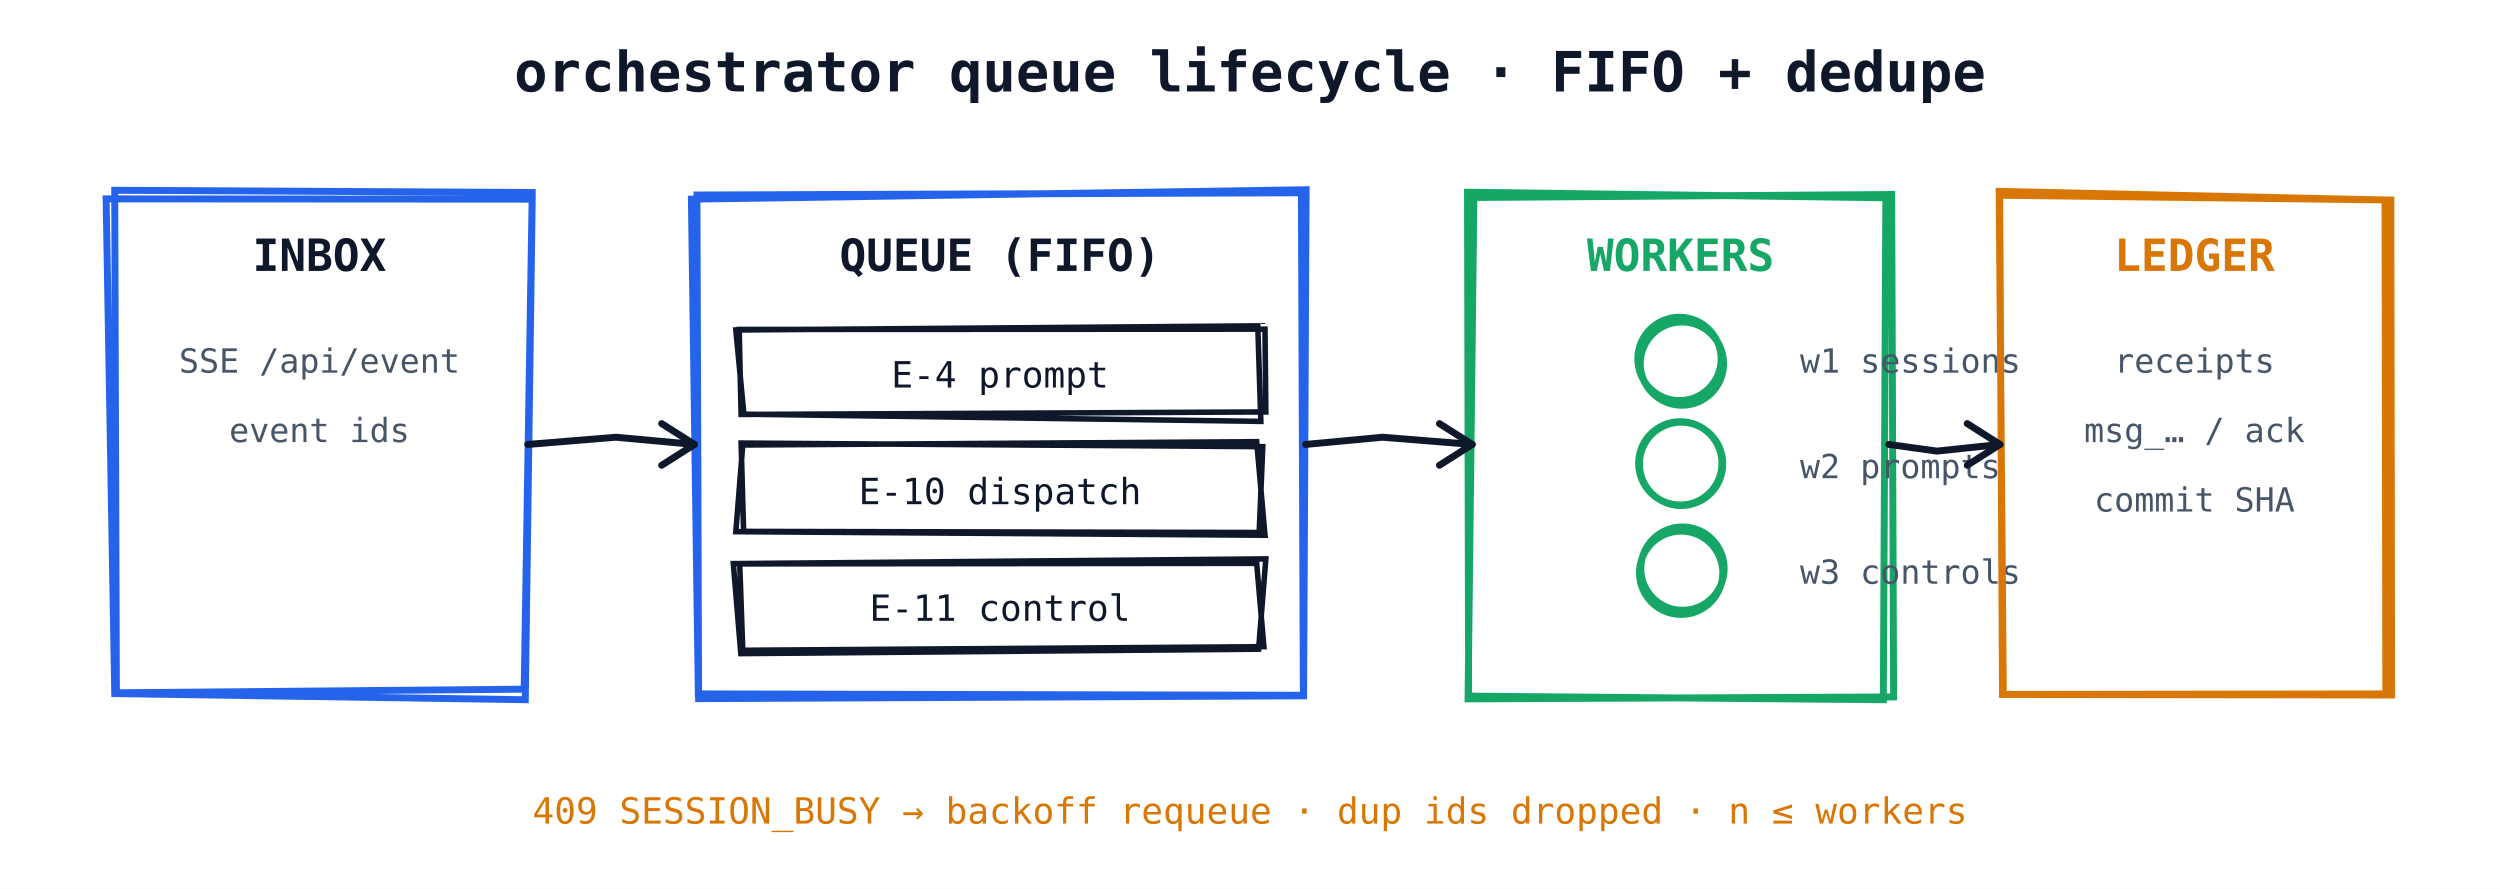
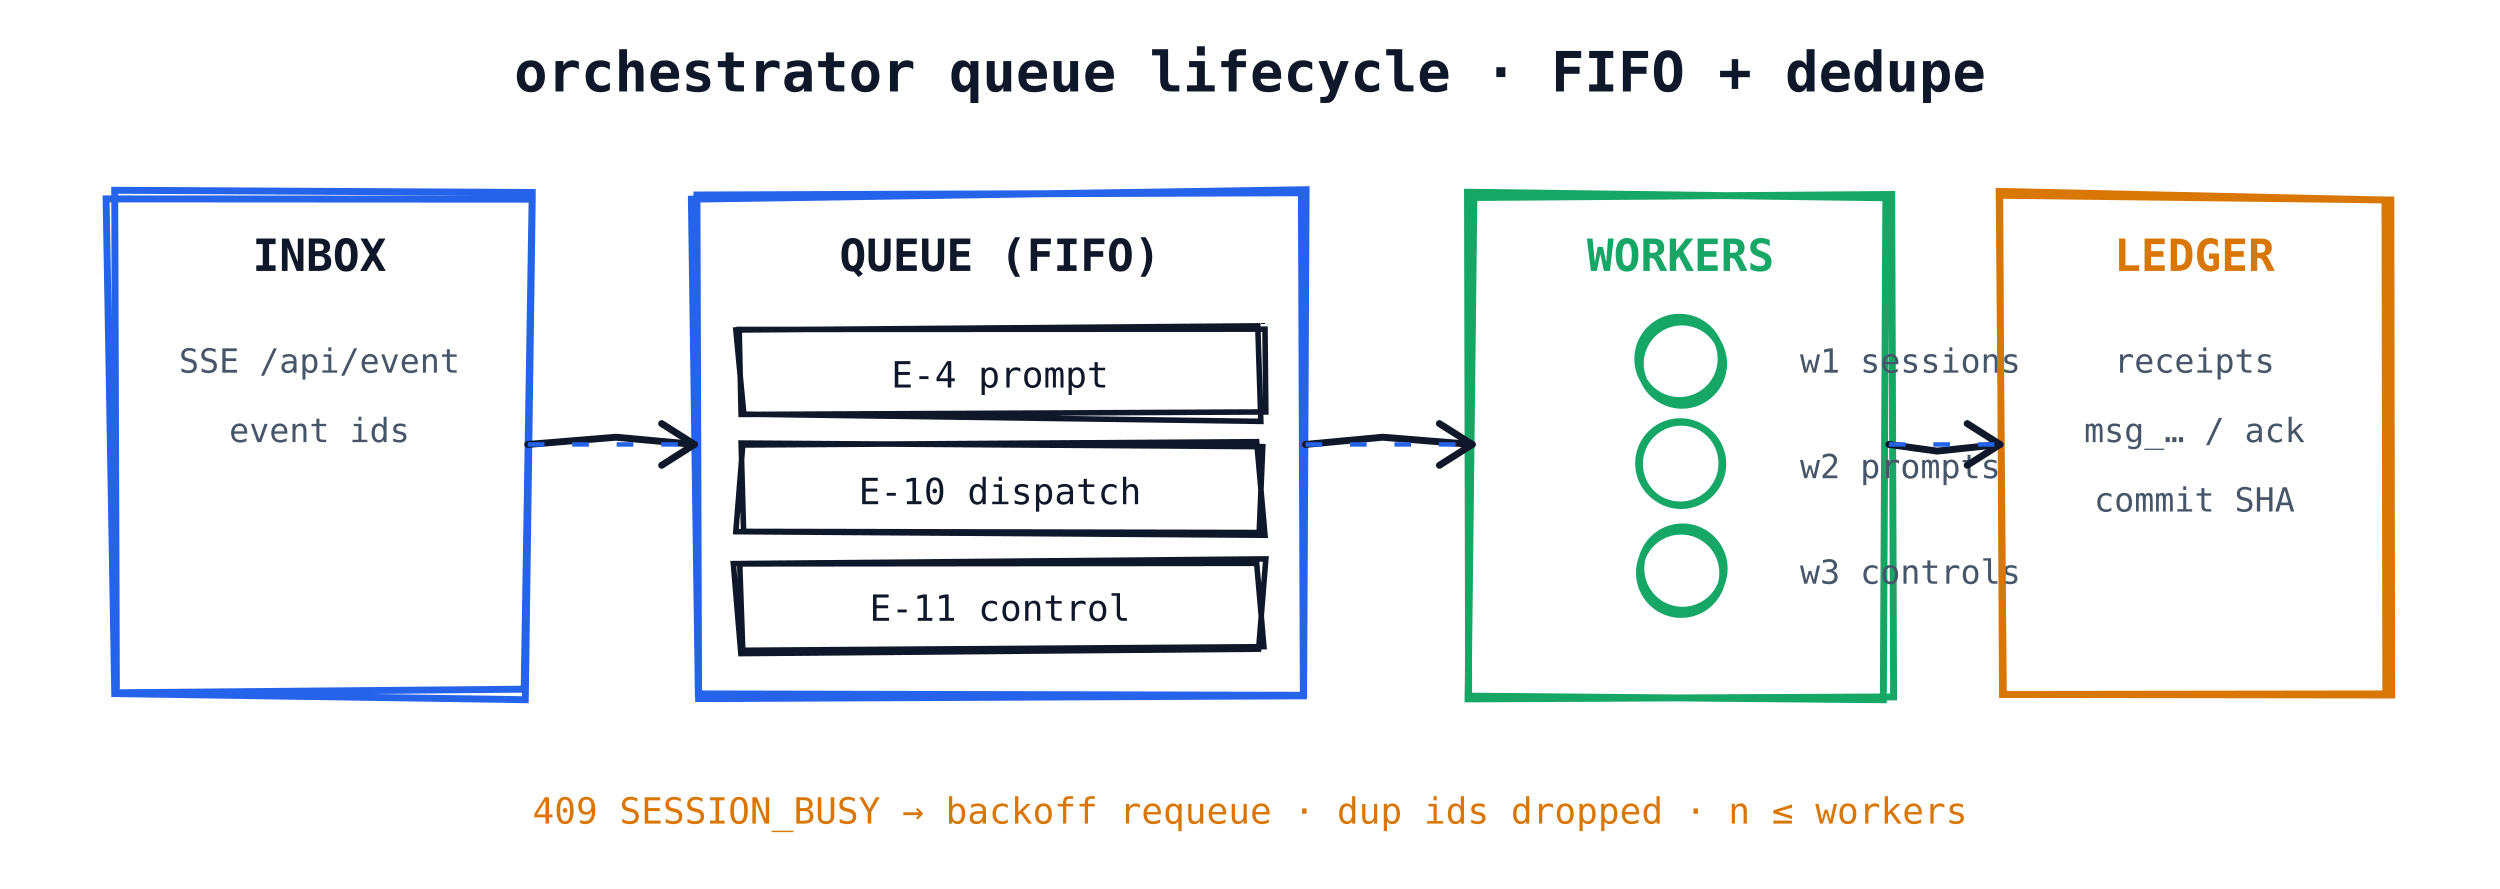
<svg xmlns="http://www.w3.org/2000/svg" viewBox="0 0 900 320">
  <rect width="900" height="320" fill="#ffffff" />
-   <style>.draw{stroke-dasharray:3200;stroke-dashoffset:3200;animation:draw 2.8s ease-out forwards}@keyframes draw{to{stroke-dashoffset:0}}.flow{stroke-dasharray:9 11;animation:flow 1.2s linear infinite}@keyframes flow{to{stroke-dashoffset:-40}}.blinkdot{animation:blinkdot 1.6s ease-in-out infinite}@keyframes blinkdot{0%,100%{opacity:1}50%{opacity:0.3}}</style>
+   <style>.draw{stroke-dasharray:3200;stroke-dashoffset:3200;animation:sketch 12s ease-in-out infinite}@keyframes sketch{0%{stroke-dashoffset:3200}22%{stroke-dashoffset:0}80%{stroke-dashoffset:0}100%{stroke-dashoffset:3200}}.flowline{stroke-dasharray:6 10;animation:gentleFlow 3s linear infinite}@keyframes gentleFlow{from{stroke-dashoffset:32}to{stroke-dashoffset:0}}.blinkdot{animation:blinkdot 1.6s ease-in-out infinite}@keyframes blinkdot{0%,100%{opacity:1}50%{opacity:0.3}}</style>
  <text x="450" y="26" text-anchor="middle" dominant-baseline="central" font-family="ui-monospace, SFMono-Regular, Menlo, monospace" font-size="20" font-weight="700" fill="#0f172a">orchestrator queue lifecycle · FIFO + dedupe</text>
  <path d="M41.3,68.5L191.6,69.3L188.7,248.1L41.9,249.4ZM38.2,71.6L191.6,71.7L189.1,251.9L41.3,249.7Z" fill="none" stroke="#2563eb" stroke-width="2.5" stroke-linecap="round" />
  <text x="115" y="92" text-anchor="middle" dominant-baseline="central" font-family="ui-monospace, SFMono-Regular, Menlo, monospace" font-size="16" font-weight="700" fill="#0f172a">INBOX</text>
  <text x="115" y="130" text-anchor="middle" dominant-baseline="central" font-family="ui-monospace, SFMono-Regular, Menlo, monospace" font-size="12" font-weight="400" fill="#475569">SSE /api/event</text>
  <text x="115" y="155" text-anchor="middle" dominant-baseline="central" font-family="ui-monospace, SFMono-Regular, Menlo, monospace" font-size="12" font-weight="400" fill="#475569">event ids</text>
  <path d="M248.9,71.7L470.2,68.3L469.3,250.3L251.4,249.8ZM250.9,70.2L468.5,69.4L469.2,250.5L251.5,251.5Z" fill="none" stroke="#2563eb" stroke-width="2.5" stroke-linecap="round" />
  <text x="360" y="92" text-anchor="middle" dominant-baseline="central" font-family="ui-monospace, SFMono-Regular, Menlo, monospace" font-size="16" font-weight="700" fill="#0f172a">QUEUE (FIFO)</text>
  <path d="M266.1,118.6L455.4,118.5L455.7,148.3L266.8,149.2ZM264.9,118.8L452.8,117.3L453.9,151.7L267.8,149.1Z" fill="none" stroke="#0f172a" stroke-width="2" stroke-linecap="round" />
  <text x="360" y="135" text-anchor="middle" dominant-baseline="central" font-family="ui-monospace, SFMono-Regular, Menlo, monospace" font-size="13" font-weight="400" fill="#0f172a">E-4 prompt</text>
  <path d="M267.4,160.2L452.4,159L455.4,192.7L264.9,191.4ZM266.8,159.5L454.6,160.8L453.3,191.7L267.7,191.3Z" fill="none" stroke="#0f172a" stroke-width="2" stroke-linecap="round" />
  <text x="360" y="177" text-anchor="middle" dominant-baseline="central" font-family="ui-monospace, SFMono-Regular, Menlo, monospace" font-size="13" font-weight="400" fill="#0f172a">E-10 dispatch</text>
  <path d="M266.3,203L452.4,202.8L455,232.8L267.4,234.1ZM264,202.9L455.7,201.2L453.1,233.7L266.7,235.3Z" fill="none" stroke="#0f172a" stroke-width="2" stroke-linecap="round" />
  <text x="360" y="219" text-anchor="middle" dominant-baseline="central" font-family="ui-monospace, SFMono-Regular, Menlo, monospace" font-size="13" font-weight="400" fill="#0f172a">E-11 control</text>
  <path d="M190,160L221.7,157.4L250,160" fill="none" stroke="#0f172a" stroke-width="2.5" stroke-linecap="round" />
  <path d="M250,160L238.2,167.5M250,160L238.2,152.5" fill="none" stroke="#0f172a" stroke-width="2.5" stroke-linecap="round" />
+   <line x1="190" y1="160" x2="250" y2="160" class="flowline" stroke="#2563eb" stroke-width="1.6" />
  <path d="M528.3,69.2L678.9,71.2L678,251.9L528.7,250.6ZM530.6,71.1L681,70L681.7,250.9L528.5,251.6Z" fill="none" stroke="#16a766" stroke-width="2.5" stroke-linecap="round" />
  <text x="605" y="92" text-anchor="middle" dominant-baseline="central" font-family="ui-monospace, SFMono-Regular, Menlo, monospace" font-size="16" font-weight="700" fill="#16a766">WORKERS</text>
  <path d="M589.6,129.2a15,15 0 1,0 30,0a15,15 0 1,0 -30,0M590.5,130.9a15,15 0 1,0 30,0a15,15 0 1,0 -30,0" fill="none" stroke="#16a766" stroke-width="2.5" stroke-linecap="round" />
  <text x="648" y="130" text-anchor="start" dominant-baseline="central" font-family="ui-monospace, SFMono-Regular, Menlo, monospace" font-size="12" font-weight="400" fill="#475569">w1 sessions</text>
  <path d="M589.9,166.8a15,15 0 1,0 30,0a15,15 0 1,0 -30,0M590.2,167a15,15 0 1,0 30,0a15,15 0 1,0 -30,0" fill="none" stroke="#16a766" stroke-width="2.5" stroke-linecap="round" />
  <text x="648" y="168" text-anchor="start" dominant-baseline="central" font-family="ui-monospace, SFMono-Regular, Menlo, monospace" font-size="12" font-weight="400" fill="#475569">w2 prompts</text>
  <path d="M590.7,204.7a15,15 0 1,0 30,0a15,15 0 1,0 -30,0M590.2,206.2a15,15 0 1,0 30,0a15,15 0 1,0 -30,0" fill="none" stroke="#16a766" stroke-width="2.5" stroke-linecap="round" />
  <text x="648" y="206" text-anchor="start" dominant-baseline="central" font-family="ui-monospace, SFMono-Regular, Menlo, monospace" font-size="12" font-weight="400" fill="#475569">w3 controls</text>
  <path d="M470,160L497.7,157.4L530,160" fill="none" stroke="#0f172a" stroke-width="2.5" stroke-linecap="round" />
  <path d="M530,160L518.2,167.5M530,160L518.2,152.5" fill="none" stroke="#0f172a" stroke-width="2.5" stroke-linecap="round" />
+   <line x1="470" y1="160" x2="530" y2="160" class="flowline" stroke="#2563eb" stroke-width="1.6" />
  <path d="M719.7,68.9L858.6,72L858.9,249.8L721.2,250ZM719.9,70.3L860.7,72L861,250.2L720.9,250Z" fill="none" stroke="#d97706" stroke-width="2.5" stroke-linecap="round" />
  <text x="790" y="92" text-anchor="middle" dominant-baseline="central" font-family="ui-monospace, SFMono-Regular, Menlo, monospace" font-size="16" font-weight="700" fill="#d97706">LEDGER</text>
  <text x="790" y="130" text-anchor="middle" dominant-baseline="central" font-family="ui-monospace, SFMono-Regular, Menlo, monospace" font-size="12" font-weight="400" fill="#475569">receipts</text>
  <text x="790" y="155" text-anchor="middle" dominant-baseline="central" font-family="ui-monospace, SFMono-Regular, Menlo, monospace" font-size="12" font-weight="400" fill="#475569">msg_… / ack</text>
  <text x="790" y="180" text-anchor="middle" dominant-baseline="central" font-family="ui-monospace, SFMono-Regular, Menlo, monospace" font-size="12" font-weight="400" fill="#475569">commit SHA</text>
  <path d="M680,160L697.3,162.4L720,160" fill="none" stroke="#0f172a" stroke-width="2.5" stroke-linecap="round" />
  <path d="M720,160L708.2,167.5M720,160L708.2,152.5" fill="none" stroke="#0f172a" stroke-width="2.5" stroke-linecap="round" />
+   <line x1="680" y1="160" x2="720" y2="160" class="flowline" stroke="#2563eb" stroke-width="1.6" />
  <text x="450" y="292" text-anchor="middle" dominant-baseline="central" font-family="ui-monospace, SFMono-Regular, Menlo, monospace" font-size="13" font-weight="400" fill="#d97706">409 SESSION_BUSY → backoff requeue · dup ids dropped · n ≤ workers</text>
</svg>
